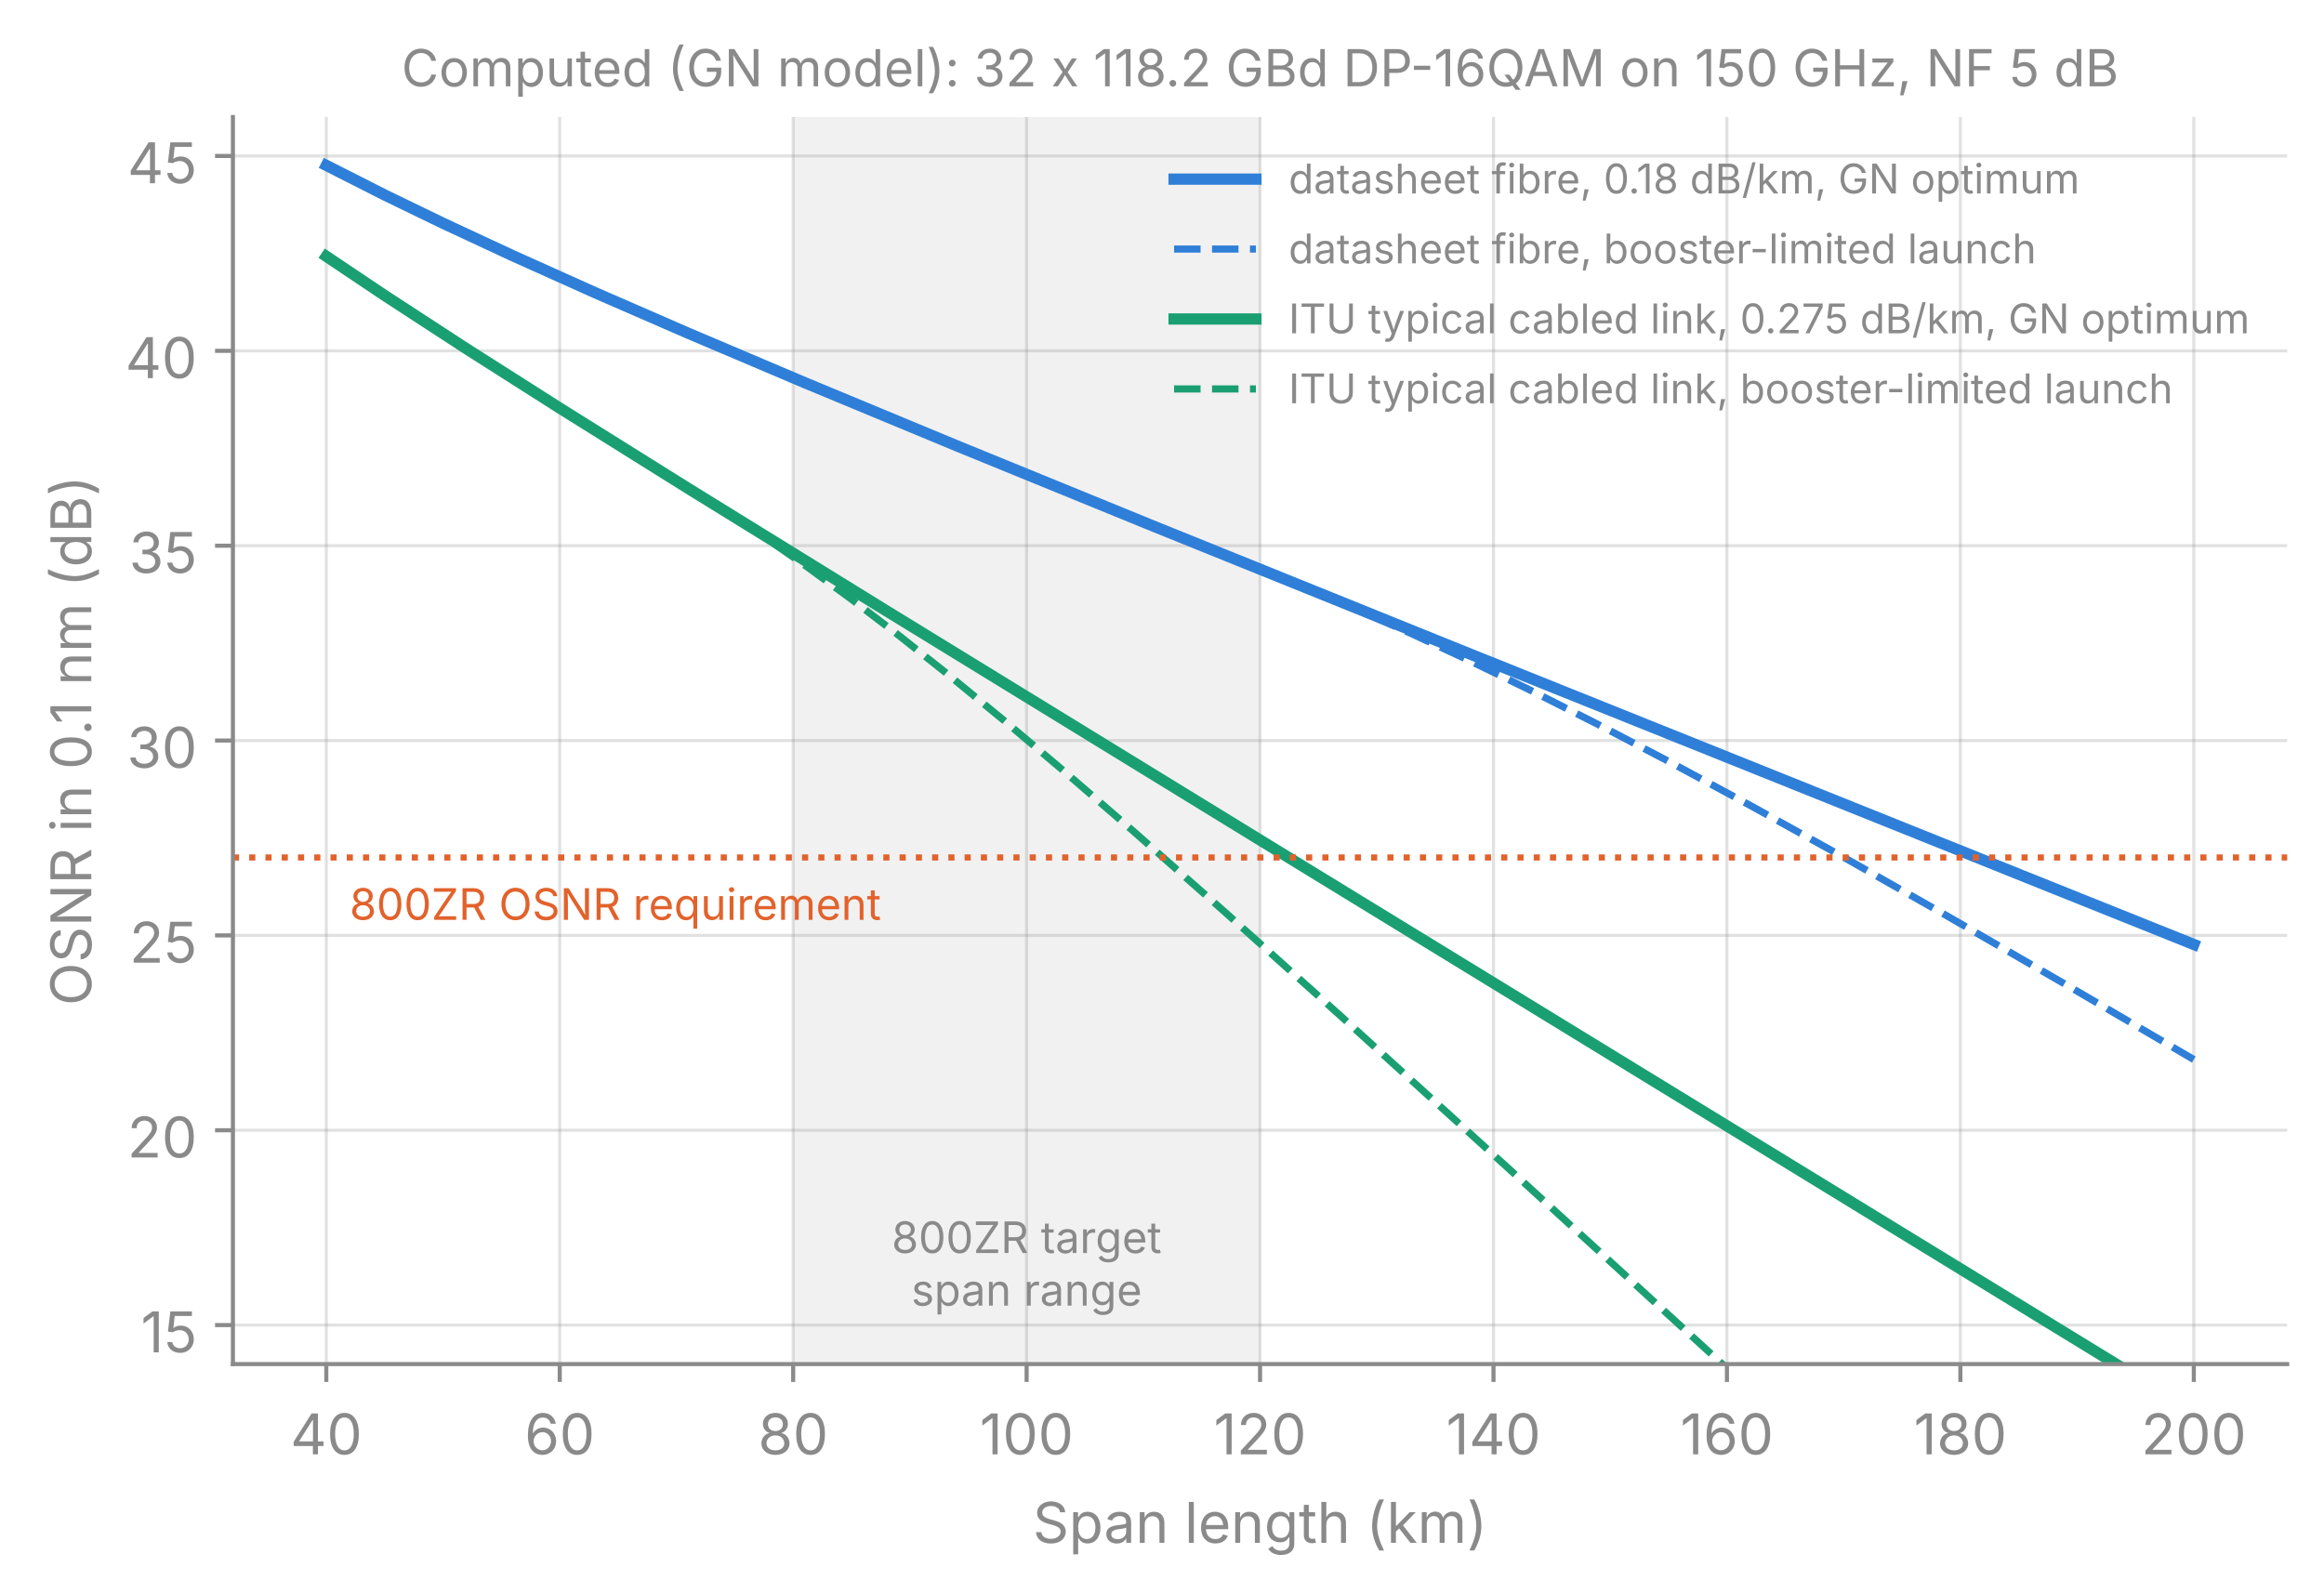
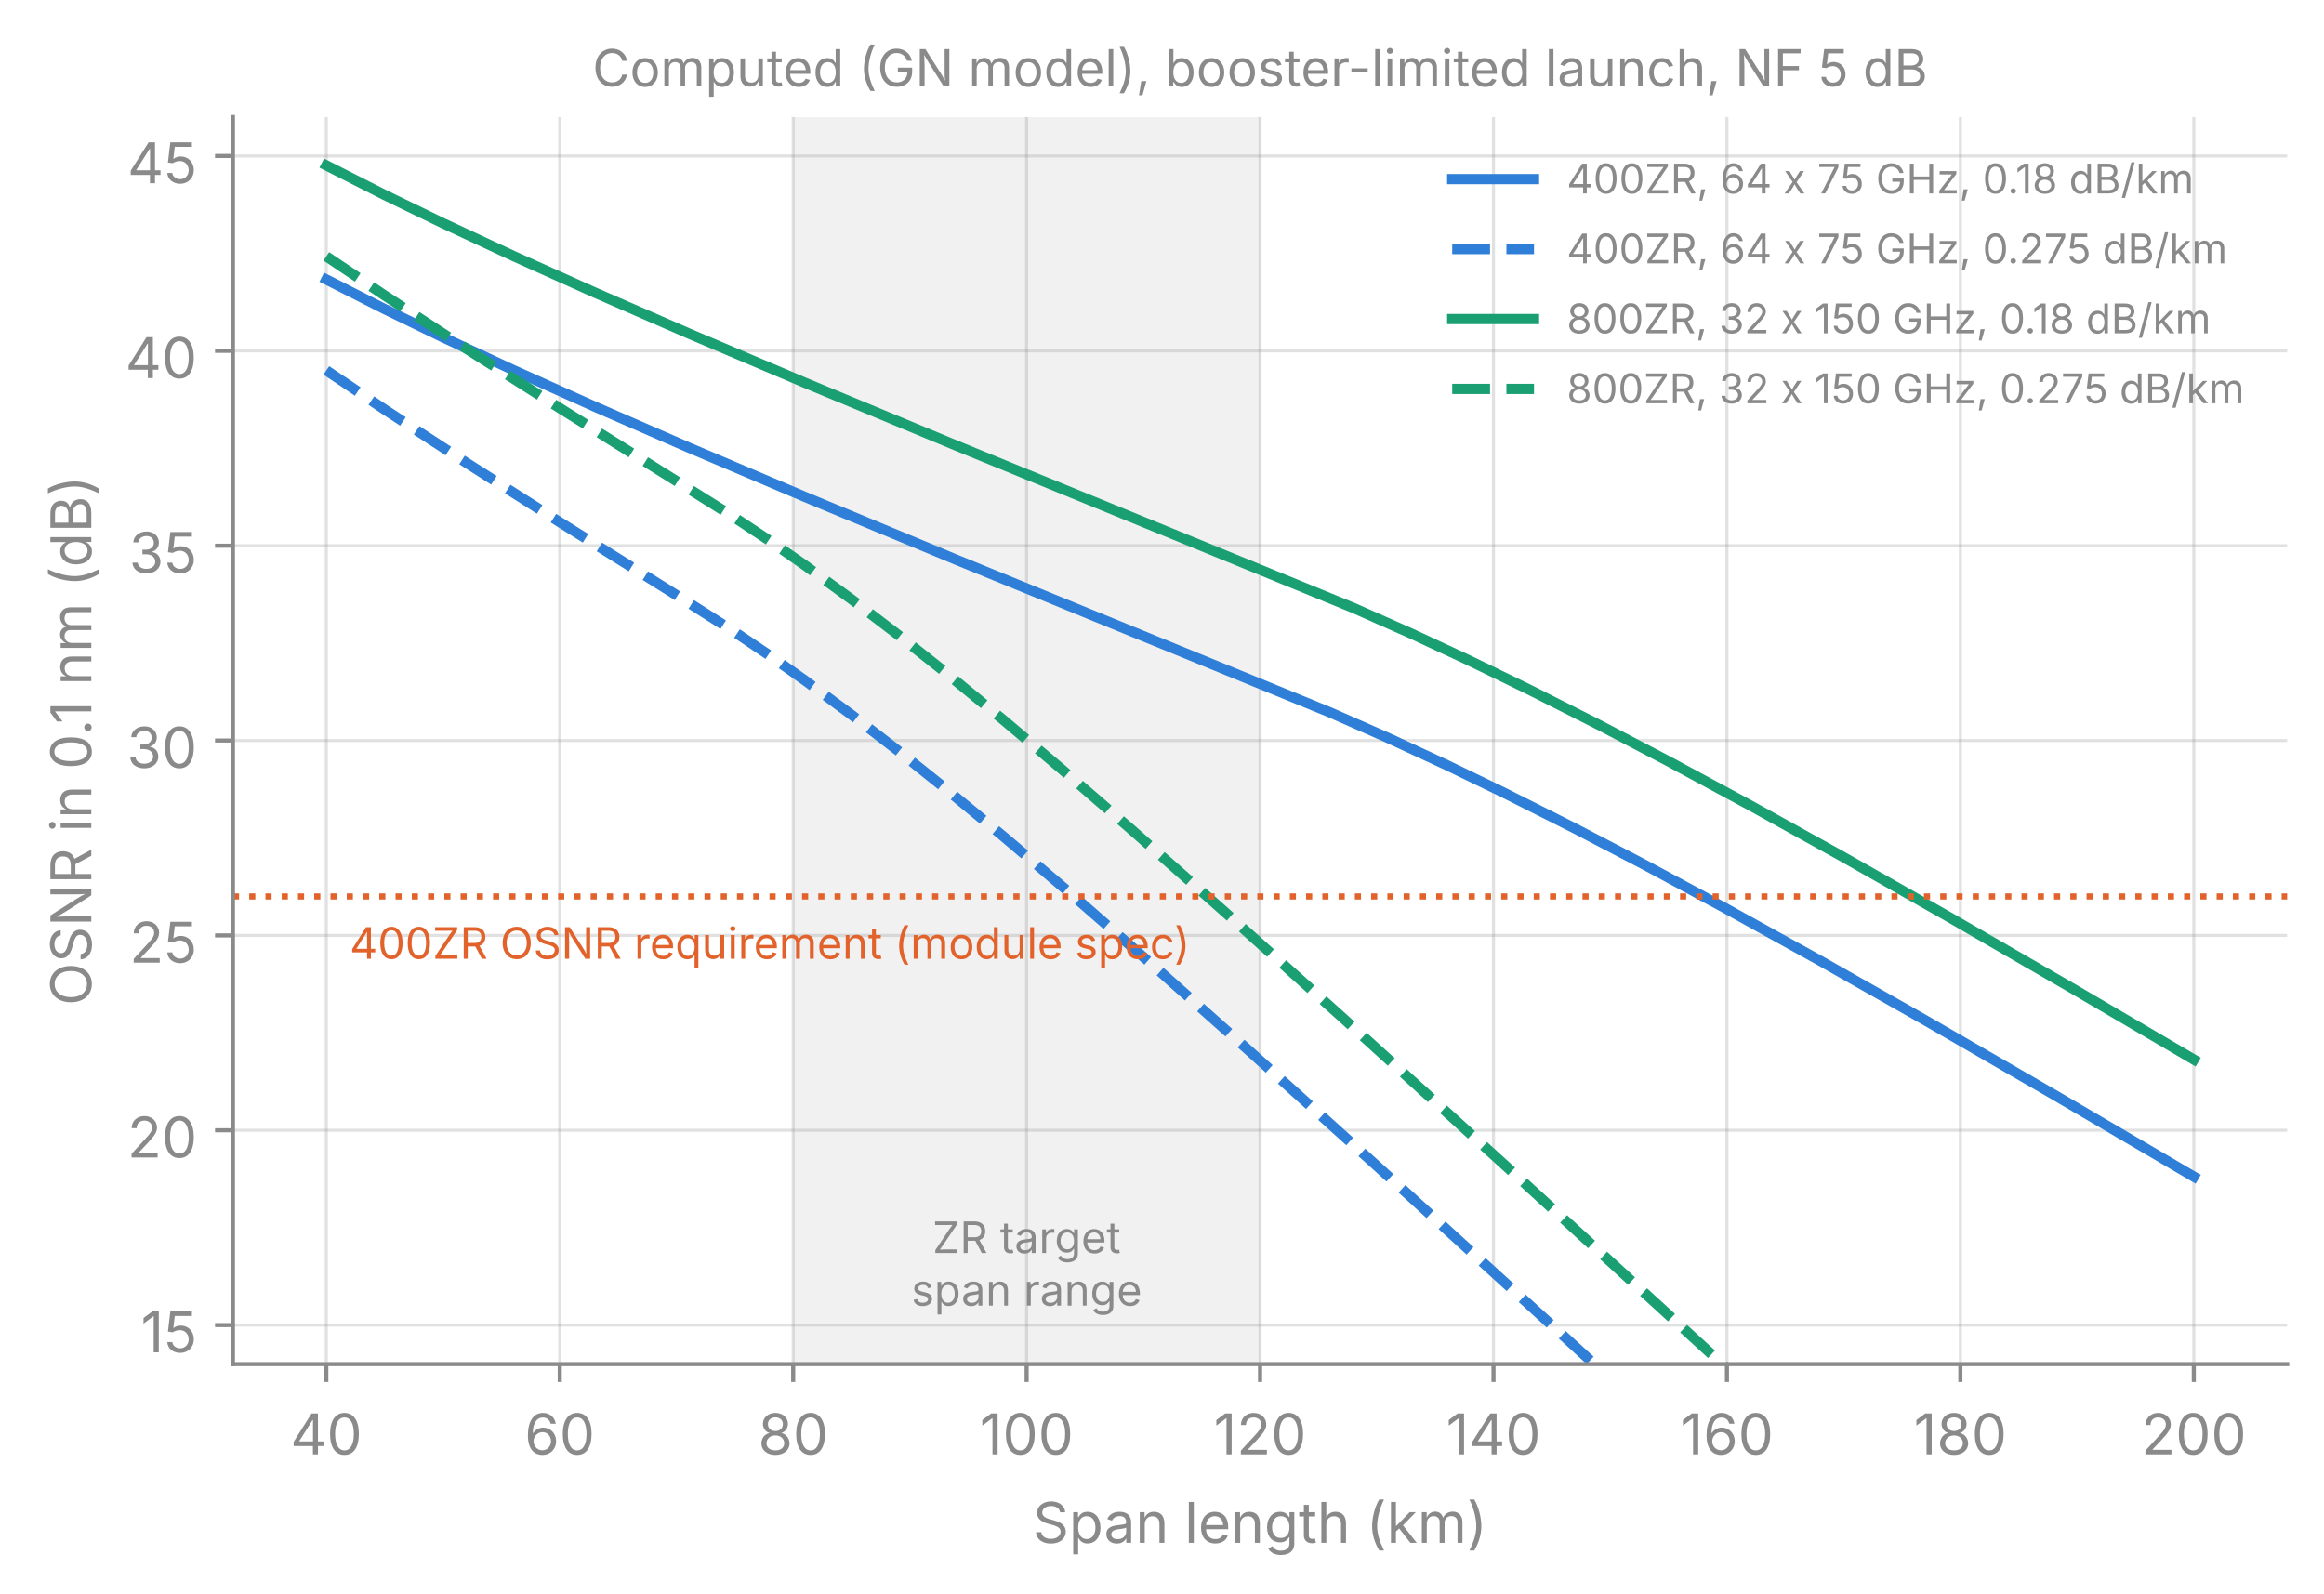
<svg xmlns="http://www.w3.org/2000/svg" xmlns:xlink="http://www.w3.org/1999/xlink" width="454.515pt" height="311.643pt" viewBox="0 0 454.515 311.643" version="1.1">
  <defs>
    <style type="text/css">*{stroke-linejoin: round; stroke-linecap: butt}</style>
  </defs>
  <g id="figure_1">
    <g id="patch_1">
      <path d="M 0 311.643  L 454.515 311.643  L 454.515 -0  L 0 -0  L 0 311.643  z " style="fill: none" />
    </g>
    <g id="axes_1">
      <g id="patch_2">
        <path d="M 45.555 266.824  L 447.315 266.824  L 447.315 22.887  L 45.555 22.887  L 45.555 266.824  z " style="fill: none" />
      </g>
      <g id="patch_3">
        <path d="M 155.126 266.824  L 246.435 266.824  L 246.435 22.887  L 155.126 22.887  z " clip-path="url(#p1f8234f887)" style="fill: #8a8a8a; opacity: 0.12" />
      </g>
      <g id="matplotlib.axis_1">
        <g id="xtick_1">
          <g id="line2d_1">
            <path d="M 63.817 266.824  L 63.817 22.887  " clip-path="url(#p1f8234f887)" style="fill: none; stroke: #8a8a8a; stroke-opacity: 0.25; stroke-width: 0.6; stroke-linecap: square" />
          </g>
          <g id="line2d_2">
            <defs>
              <path id="mb52383ad35" d="M 0 0  L 0 3.5  " style="stroke: #8a8a8a; stroke-width: 0.8" />
            </defs>
            <g>
              <use xlink:href="#mb52383ad35" x="63.817" y="266.824" style="fill: #8a8a8a; stroke: #8a8a8a; stroke-width: 0.8" />
            </g>
          </g>
          <g id="text_1">
            <text style="font-size: 11px; font-family: 'Inter', 'DejaVu Sans', 'Bitstream Vera Sans', 'Computer Modern Sans Serif', 'Lucida Grande', 'Verdana', 'Geneva', 'Lucid', 'Arial', 'Helvetica', 'Avant Garde', sans-serif; text-anchor: middle; fill: #8a8a8a" x="63.817" y="284.48" transform="rotate(-0 63.81701 284.4798)">40</text>
          </g>
        </g>
        <g id="xtick_2">
          <g id="line2d_3">
            <path d="M 109.472 266.824  L 109.472 22.887  " clip-path="url(#p1f8234f887)" style="fill: none; stroke: #8a8a8a; stroke-opacity: 0.25; stroke-width: 0.6; stroke-linecap: square" />
          </g>
          <g id="line2d_4">
            <g>
              <use xlink:href="#mb52383ad35" x="109.472" y="266.824" style="fill: #8a8a8a; stroke: #8a8a8a; stroke-width: 0.8" />
            </g>
          </g>
          <g id="text_2">
            <text style="font-size: 11px; font-family: 'Inter', 'DejaVu Sans', 'Bitstream Vera Sans', 'Computer Modern Sans Serif', 'Lucida Grande', 'Verdana', 'Geneva', 'Lucid', 'Arial', 'Helvetica', 'Avant Garde', sans-serif; text-anchor: middle; fill: #8a8a8a" x="109.472" y="284.48" transform="rotate(-0 109.4716 284.4798)">60</text>
          </g>
        </g>
        <g id="xtick_3">
          <g id="line2d_5">
            <path d="M 155.126 266.824  L 155.126 22.887  " clip-path="url(#p1f8234f887)" style="fill: none; stroke: #8a8a8a; stroke-opacity: 0.25; stroke-width: 0.6; stroke-linecap: square" />
          </g>
          <g id="line2d_6">
            <g>
              <use xlink:href="#mb52383ad35" x="155.126" y="266.824" style="fill: #8a8a8a; stroke: #8a8a8a; stroke-width: 0.8" />
            </g>
          </g>
          <g id="text_3">
            <text style="font-size: 11px; font-family: 'Inter', 'DejaVu Sans', 'Bitstream Vera Sans', 'Computer Modern Sans Serif', 'Lucida Grande', 'Verdana', 'Geneva', 'Lucid', 'Arial', 'Helvetica', 'Avant Garde', sans-serif; text-anchor: middle; fill: #8a8a8a" x="155.126" y="284.48" transform="rotate(-0 155.1261 284.4798)">80</text>
          </g>
        </g>
        <g id="xtick_4">
          <g id="line2d_7">
            <path d="M 200.781 266.824  L 200.781 22.887  " clip-path="url(#p1f8234f887)" style="fill: none; stroke: #8a8a8a; stroke-opacity: 0.25; stroke-width: 0.6; stroke-linecap: square" />
          </g>
          <g id="line2d_8">
            <g>
              <use xlink:href="#mb52383ad35" x="200.781" y="266.824" style="fill: #8a8a8a; stroke: #8a8a8a; stroke-width: 0.8" />
            </g>
          </g>
          <g id="text_4">
            <text style="font-size: 11px; font-family: 'Inter', 'DejaVu Sans', 'Bitstream Vera Sans', 'Computer Modern Sans Serif', 'Lucida Grande', 'Verdana', 'Geneva', 'Lucid', 'Arial', 'Helvetica', 'Avant Garde', sans-serif; text-anchor: middle; fill: #8a8a8a" x="200.781" y="284.48" transform="rotate(-0 200.7807 284.4798)">100</text>
          </g>
        </g>
        <g id="xtick_5">
          <g id="line2d_9">
            <path d="M 246.435 266.824  L 246.435 22.887  " clip-path="url(#p1f8234f887)" style="fill: none; stroke: #8a8a8a; stroke-opacity: 0.25; stroke-width: 0.6; stroke-linecap: square" />
          </g>
          <g id="line2d_10">
            <g>
              <use xlink:href="#mb52383ad35" x="246.435" y="266.824" style="fill: #8a8a8a; stroke: #8a8a8a; stroke-width: 0.8" />
            </g>
          </g>
          <g id="text_5">
            <text style="font-size: 11px; font-family: 'Inter', 'DejaVu Sans', 'Bitstream Vera Sans', 'Computer Modern Sans Serif', 'Lucida Grande', 'Verdana', 'Geneva', 'Lucid', 'Arial', 'Helvetica', 'Avant Garde', sans-serif; text-anchor: middle; fill: #8a8a8a" x="246.435" y="284.48" transform="rotate(-0 246.4352 284.4798)">120</text>
          </g>
        </g>
        <g id="xtick_6">
          <g id="line2d_11">
            <path d="M 292.09 266.824  L 292.09 22.887  " clip-path="url(#p1f8234f887)" style="fill: none; stroke: #8a8a8a; stroke-opacity: 0.25; stroke-width: 0.6; stroke-linecap: square" />
          </g>
          <g id="line2d_12">
            <g>
              <use xlink:href="#mb52383ad35" x="292.09" y="266.824" style="fill: #8a8a8a; stroke: #8a8a8a; stroke-width: 0.8" />
            </g>
          </g>
          <g id="text_6">
            <text style="font-size: 11px; font-family: 'Inter', 'DejaVu Sans', 'Bitstream Vera Sans', 'Computer Modern Sans Serif', 'Lucida Grande', 'Verdana', 'Geneva', 'Lucid', 'Arial', 'Helvetica', 'Avant Garde', sans-serif; text-anchor: middle; fill: #8a8a8a" x="292.09" y="284.48" transform="rotate(-0 292.0897 284.4798)">140</text>
          </g>
        </g>
        <g id="xtick_7">
          <g id="line2d_13">
            <path d="M 337.744 266.824  L 337.744 22.887  " clip-path="url(#p1f8234f887)" style="fill: none; stroke: #8a8a8a; stroke-opacity: 0.25; stroke-width: 0.6; stroke-linecap: square" />
          </g>
          <g id="line2d_14">
            <g>
              <use xlink:href="#mb52383ad35" x="337.744" y="266.824" style="fill: #8a8a8a; stroke: #8a8a8a; stroke-width: 0.8" />
            </g>
          </g>
          <g id="text_7">
            <text style="font-size: 11px; font-family: 'Inter', 'DejaVu Sans', 'Bitstream Vera Sans', 'Computer Modern Sans Serif', 'Lucida Grande', 'Verdana', 'Geneva', 'Lucid', 'Arial', 'Helvetica', 'Avant Garde', sans-serif; text-anchor: middle; fill: #8a8a8a" x="337.744" y="284.48" transform="rotate(-0 337.7443 284.4798)">160</text>
          </g>
        </g>
        <g id="xtick_8">
          <g id="line2d_15">
            <path d="M 383.399 266.824  L 383.399 22.887  " clip-path="url(#p1f8234f887)" style="fill: none; stroke: #8a8a8a; stroke-opacity: 0.25; stroke-width: 0.6; stroke-linecap: square" />
          </g>
          <g id="line2d_16">
            <g>
              <use xlink:href="#mb52383ad35" x="383.399" y="266.824" style="fill: #8a8a8a; stroke: #8a8a8a; stroke-width: 0.8" />
            </g>
          </g>
          <g id="text_8">
            <text style="font-size: 11px; font-family: 'Inter', 'DejaVu Sans', 'Bitstream Vera Sans', 'Computer Modern Sans Serif', 'Lucida Grande', 'Verdana', 'Geneva', 'Lucid', 'Arial', 'Helvetica', 'Avant Garde', sans-serif; text-anchor: middle; fill: #8a8a8a" x="383.399" y="284.48" transform="rotate(-0 383.3988 284.4798)">180</text>
          </g>
        </g>
        <g id="xtick_9">
          <g id="line2d_17">
            <path d="M 429.053 266.824  L 429.053 22.887  " clip-path="url(#p1f8234f887)" style="fill: none; stroke: #8a8a8a; stroke-opacity: 0.25; stroke-width: 0.6; stroke-linecap: square" />
          </g>
          <g id="line2d_18">
            <g>
              <use xlink:href="#mb52383ad35" x="429.053" y="266.824" style="fill: #8a8a8a; stroke: #8a8a8a; stroke-width: 0.8" />
            </g>
          </g>
          <g id="text_9">
            <text style="font-size: 11px; font-family: 'Inter', 'DejaVu Sans', 'Bitstream Vera Sans', 'Computer Modern Sans Serif', 'Lucida Grande', 'Verdana', 'Geneva', 'Lucid', 'Arial', 'Helvetica', 'Avant Garde', sans-serif; text-anchor: middle; fill: #8a8a8a" x="429.053" y="284.48" transform="rotate(-0 429.0534 284.4798)">200</text>
          </g>
        </g>
        <g id="text_10">
          <text style="font-size: 11px; font-family: 'Inter', 'DejaVu Sans', 'Bitstream Vera Sans', 'Computer Modern Sans Serif', 'Lucida Grande', 'Verdana', 'Geneva', 'Lucid', 'Arial', 'Helvetica', 'Avant Garde', sans-serif; text-anchor: middle; fill: #8a8a8a" x="246.435" y="301.789" transform="rotate(-0 246.4352 301.7893)">Span length (km)</text>
        </g>
      </g>
      <g id="matplotlib.axis_2">
        <g id="ytick_1">
          <g id="line2d_19">
            <path d="M 45.555 259.2  L 447.315 259.2  " clip-path="url(#p1f8234f887)" style="fill: none; stroke: #8a8a8a; stroke-opacity: 0.25; stroke-width: 0.6; stroke-linecap: square" />
          </g>
          <g id="line2d_20">
            <defs>
              <path id="md8cf2b4a91" d="M 0 0  L -3.5 0  " style="stroke: #8a8a8a; stroke-width: 0.8" />
            </defs>
            <g>
              <use xlink:href="#md8cf2b4a91" x="45.555" y="259.2" style="fill: #8a8a8a; stroke: #8a8a8a; stroke-width: 0.8" />
            </g>
          </g>
          <g id="text_11">
            <text style="font-size: 11px; font-family: 'Inter', 'DejaVu Sans', 'Bitstream Vera Sans', 'Computer Modern Sans Serif', 'Lucida Grande', 'Verdana', 'Geneva', 'Lucid', 'Arial', 'Helvetica', 'Avant Garde', sans-serif; text-anchor: end; fill: #8a8a8a" x="38.555" y="264.529" transform="rotate(-0 38.55519 264.5286)">15</text>
          </g>
        </g>
        <g id="ytick_2">
          <g id="line2d_21">
            <path d="M 45.555 221.085  L 447.315 221.085  " clip-path="url(#p1f8234f887)" style="fill: none; stroke: #8a8a8a; stroke-opacity: 0.25; stroke-width: 0.6; stroke-linecap: square" />
          </g>
          <g id="line2d_22">
            <g>
              <use xlink:href="#md8cf2b4a91" x="45.555" y="221.085" style="fill: #8a8a8a; stroke: #8a8a8a; stroke-width: 0.8" />
            </g>
          </g>
          <g id="text_12">
            <text style="font-size: 11px; font-family: 'Inter', 'DejaVu Sans', 'Bitstream Vera Sans', 'Computer Modern Sans Serif', 'Lucida Grande', 'Verdana', 'Geneva', 'Lucid', 'Arial', 'Helvetica', 'Avant Garde', sans-serif; text-anchor: end; fill: #8a8a8a" x="38.555" y="226.414" transform="rotate(-0 38.55519 226.4136)">20</text>
          </g>
        </g>
        <g id="ytick_3">
          <g id="line2d_23">
            <path d="M 45.555 182.97  L 447.315 182.97  " clip-path="url(#p1f8234f887)" style="fill: none; stroke: #8a8a8a; stroke-opacity: 0.25; stroke-width: 0.6; stroke-linecap: square" />
          </g>
          <g id="line2d_24">
            <g>
              <use xlink:href="#md8cf2b4a91" x="45.555" y="182.97" style="fill: #8a8a8a; stroke: #8a8a8a; stroke-width: 0.8" />
            </g>
          </g>
          <g id="text_13">
            <text style="font-size: 11px; font-family: 'Inter', 'DejaVu Sans', 'Bitstream Vera Sans', 'Computer Modern Sans Serif', 'Lucida Grande', 'Verdana', 'Geneva', 'Lucid', 'Arial', 'Helvetica', 'Avant Garde', sans-serif; text-anchor: end; fill: #8a8a8a" x="38.555" y="188.299" transform="rotate(-0 38.55519 188.2986)">25</text>
          </g>
        </g>
        <g id="ytick_4">
          <g id="line2d_25">
            <path d="M 45.555 144.856  L 447.315 144.856  " clip-path="url(#p1f8234f887)" style="fill: none; stroke: #8a8a8a; stroke-opacity: 0.25; stroke-width: 0.6; stroke-linecap: square" />
          </g>
          <g id="line2d_26">
            <g>
              <use xlink:href="#md8cf2b4a91" x="45.555" y="144.856" style="fill: #8a8a8a; stroke: #8a8a8a; stroke-width: 0.8" />
            </g>
          </g>
          <g id="text_14">
            <text style="font-size: 11px; font-family: 'Inter', 'DejaVu Sans', 'Bitstream Vera Sans', 'Computer Modern Sans Serif', 'Lucida Grande', 'Verdana', 'Geneva', 'Lucid', 'Arial', 'Helvetica', 'Avant Garde', sans-serif; text-anchor: end; fill: #8a8a8a" x="38.555" y="150.184" transform="rotate(-0 38.55519 150.1836)">30</text>
          </g>
        </g>
        <g id="ytick_5">
          <g id="line2d_27">
            <path d="M 45.555 106.74  L 447.315 106.74  " clip-path="url(#p1f8234f887)" style="fill: none; stroke: #8a8a8a; stroke-opacity: 0.25; stroke-width: 0.6; stroke-linecap: square" />
          </g>
          <g id="line2d_28">
            <g>
              <use xlink:href="#md8cf2b4a91" x="45.555" y="106.74" style="fill: #8a8a8a; stroke: #8a8a8a; stroke-width: 0.8" />
            </g>
          </g>
          <g id="text_15">
            <text style="font-size: 11px; font-family: 'Inter', 'DejaVu Sans', 'Bitstream Vera Sans', 'Computer Modern Sans Serif', 'Lucida Grande', 'Verdana', 'Geneva', 'Lucid', 'Arial', 'Helvetica', 'Avant Garde', sans-serif; text-anchor: end; fill: #8a8a8a" x="38.555" y="112.069" transform="rotate(-0 38.55519 112.0686)">35</text>
          </g>
        </g>
        <g id="ytick_6">
          <g id="line2d_29">
            <path d="M 45.555 68.626  L 447.315 68.626  " clip-path="url(#p1f8234f887)" style="fill: none; stroke: #8a8a8a; stroke-opacity: 0.25; stroke-width: 0.6; stroke-linecap: square" />
          </g>
          <g id="line2d_30">
            <g>
              <use xlink:href="#md8cf2b4a91" x="45.555" y="68.626" style="fill: #8a8a8a; stroke: #8a8a8a; stroke-width: 0.8" />
            </g>
          </g>
          <g id="text_16">
            <text style="font-size: 11px; font-family: 'Inter', 'DejaVu Sans', 'Bitstream Vera Sans', 'Computer Modern Sans Serif', 'Lucida Grande', 'Verdana', 'Geneva', 'Lucid', 'Arial', 'Helvetica', 'Avant Garde', sans-serif; text-anchor: end; fill: #8a8a8a" x="38.555" y="73.954" transform="rotate(-0 38.55519 73.95363)">40</text>
          </g>
        </g>
        <g id="ytick_7">
          <g id="line2d_31">
            <path d="M 45.555 30.511  L 447.315 30.511  " clip-path="url(#p1f8234f887)" style="fill: none; stroke: #8a8a8a; stroke-opacity: 0.25; stroke-width: 0.6; stroke-linecap: square" />
          </g>
          <g id="line2d_32">
            <g>
              <use xlink:href="#md8cf2b4a91" x="45.555" y="30.511" style="fill: #8a8a8a; stroke: #8a8a8a; stroke-width: 0.8" />
            </g>
          </g>
          <g id="text_17">
            <text style="font-size: 11px; font-family: 'Inter', 'DejaVu Sans', 'Bitstream Vera Sans', 'Computer Modern Sans Serif', 'Lucida Grande', 'Verdana', 'Geneva', 'Lucid', 'Arial', 'Helvetica', 'Avant Garde', sans-serif; text-anchor: end; fill: #8a8a8a" x="38.555" y="35.839" transform="rotate(-0 38.55519 35.83863)">45</text>
          </g>
        </g>
        <g id="text_18">
          <text style="font-size: 11px; font-family: 'Inter', 'DejaVu Sans', 'Bitstream Vera Sans', 'Computer Modern Sans Serif', 'Lucida Grande', 'Verdana', 'Geneva', 'Lucid', 'Arial', 'Helvetica', 'Avant Garde', sans-serif; text-anchor: middle; fill: #8a8a8a" x="17.856" y="144.856" transform="rotate(-90 17.85625 144.8555)">OSNR in 0.1 nm (dB)</text>
        </g>
      </g>
      <g id="line2d_33">
-         <path d="M 63.817 32.351  L 75.231 38.14  L 86.644 43.67  L 100.341 50.048  L 116.32 57.225  L 134.582 65.179  L 157.409 74.867  L 187.084 87.19  L 225.891 103.043  L 285.242 127.021  L 401.661 173.761  L 429.053 184.743  L 429.053 184.743  " clip-path="url(#p1f8234f887)" style="fill: none; stroke: #2f7fd8; stroke-width: 2.2; stroke-linecap: square" />
+         <path d="M 63.817 54.671  L 75.231 60.46  L 86.644 65.99  L 100.341 72.368  L 116.32 79.546  L 134.582 87.5  L 157.409 97.187  L 187.084 109.51  L 225.891 125.363  L 260.132 139.356  L 271.545 144.383  L 282.959 149.669  L 294.372 155.187  L 308.069 162.08  L 321.765 169.227  L 337.744 177.83  L 356.006 187.941  L 376.551 199.588  L 401.661 214.101  L 429.053 230.166  L 429.053 230.166  " clip-path="url(#p1f8234f887)" style="fill: none; stroke: #2f7fd8; stroke-width: 2; stroke-linecap: square" />
      </g>
      <g id="line2d_34">
-         <path d="M 63.817 32.351  L 75.231 38.14  L 86.644 43.67  L 100.341 50.048  L 116.32 57.225  L 134.582 65.179  L 157.409 74.867  L 187.084 87.19  L 225.891 103.043  L 264.697 118.915  L 276.111 123.974  L 287.524 129.289  L 298.938 134.834  L 312.634 141.754  L 326.331 148.924  L 342.31 157.55  L 360.572 167.682  L 381.116 179.345  L 406.226 193.872  L 429.053 207.255  L 429.053 207.255  " clip-path="url(#p1f8234f887)" style="fill: none; stroke-dasharray: 5.18,2.24; stroke-dashoffset: 0; stroke: #2f7fd8; stroke-width: 1.4" />
+         <path d="M 63.817 72.454  L 75.231 80.107  L 91.21 90.517  L 109.472 102.137  L 134.582 117.841  L 143.712 123.642  L 150.561 128.256  L 157.409 133.084  L 166.54 139.823  L 175.671 146.865  L 184.802 154.165  L 196.215 163.587  L 209.912 175.237  L 225.891 189.171  L 244.152 205.404  L 269.262 228.047  L 305.786 261.323  L 361.8 312.643  L 361.8 312.643  " clip-path="url(#p1f8234f887)" style="fill: none; stroke-dasharray: 7.4,3.2; stroke-dashoffset: 0; stroke: #2f7fd8; stroke-width: 2" />
      </g>
      <g id="line2d_35">
-         <path d="M 63.817 50.144  L 75.231 57.796  L 91.21 68.206  L 109.472 79.827  L 134.582 95.531  L 173.388 119.504  L 248.718 165.72  L 429.053 276.14  L 429.053 276.14  " clip-path="url(#p1f8234f887)" style="fill: none; stroke: #1a9f73; stroke-width: 2.2; stroke-linecap: square" />
+         <path d="M 63.817 32.351  L 75.231 38.14  L 86.644 43.67  L 100.341 50.048  L 116.32 57.225  L 134.582 65.179  L 157.409 74.867  L 187.084 87.19  L 225.891 103.043  L 264.697 118.915  L 276.111 123.974  L 287.524 129.289  L 298.938 134.834  L 312.634 141.754  L 326.331 148.924  L 342.31 157.55  L 360.572 167.682  L 381.116 179.345  L 406.226 193.872  L 429.053 207.255  L 429.053 207.255  " clip-path="url(#p1f8234f887)" style="fill: none; stroke: #1a9f73; stroke-width: 2; stroke-linecap: square" />
      </g>
      <g id="line2d_36">
-         <path d="M 63.817 50.144  L 75.231 57.796  L 91.21 68.206  L 109.472 79.827  L 134.582 95.531  L 143.712 101.263  L 150.561 105.805  L 157.409 110.567  L 166.54 117.228  L 175.671 124.204  L 184.802 131.447  L 196.215 140.813  L 207.629 150.456  L 221.325 162.302  L 239.587 178.43  L 262.414 198.928  L 294.372 227.963  L 346.875 276.008  L 386.805 312.643  L 386.805 312.643  " clip-path="url(#p1f8234f887)" style="fill: none; stroke-dasharray: 5.18,2.24; stroke-dashoffset: 0; stroke: #1a9f73; stroke-width: 1.4" />
+         <path d="M 63.817 50.144  L 75.231 57.796  L 91.21 68.206  L 109.472 79.827  L 134.582 95.531  L 143.712 101.263  L 150.561 105.805  L 157.409 110.567  L 166.54 117.228  L 175.671 124.204  L 184.802 131.447  L 196.215 140.813  L 207.629 150.456  L 221.325 162.302  L 239.587 178.43  L 262.414 198.928  L 294.372 227.963  L 346.875 276.008  L 386.805 312.643  L 386.805 312.643  " clip-path="url(#p1f8234f887)" style="fill: none; stroke-dasharray: 7.4,3.2; stroke-dashoffset: 0; stroke: #1a9f73; stroke-width: 2" />
      </g>
      <g id="line2d_37">
-         <path d="M 45.555 167.725  L 447.315 167.725  " clip-path="url(#p1f8234f887)" style="fill: none; stroke-dasharray: 1.2,1.98; stroke-dashoffset: 0; stroke: #e2622c; stroke-width: 1.2" />
+         <path d="M 45.555 175.347  L 447.315 175.347  " clip-path="url(#p1f8234f887)" style="fill: none; stroke-dasharray: 1.2,1.98; stroke-dashoffset: 0; stroke: #e2622c; stroke-width: 1.2" />
      </g>
      <g id="patch_4">
        <path d="M 45.555 266.824  L 45.555 22.887  " style="fill: none; stroke: #8a8a8a; stroke-width: 0.8; stroke-linejoin: miter; stroke-linecap: square" />
      </g>
      <g id="patch_5">
        <path d="M 45.555 266.824  L 447.315 266.824  " style="fill: none; stroke: #8a8a8a; stroke-width: 0.8; stroke-linejoin: miter; stroke-linecap: square" />
      </g>
      <g id="text_19">
-         <text style="font-size: 8.5px; font-family: 'Inter', 'DejaVu Sans', 'Bitstream Vera Sans', 'Computer Modern Sans Serif', 'Lucida Grande', 'Verdana', 'Geneva', 'Lucid', 'Arial', 'Helvetica', 'Avant Garde', sans-serif; text-anchor: start; fill: #e2622c" x="68.382" y="179.921" transform="rotate(-0 68.38247 179.9213)">800ZR OSNR requirement</text>
+         <text style="font-size: 8.5px; font-family: 'Inter', 'DejaVu Sans', 'Bitstream Vera Sans', 'Computer Modern Sans Serif', 'Lucida Grande', 'Verdana', 'Geneva', 'Lucid', 'Arial', 'Helvetica', 'Avant Garde', sans-serif; text-anchor: start; fill: #e2622c" x="68.382" y="187.544" transform="rotate(-0 68.38247 187.5443)">400ZR OSNR requirement (module spec)</text>
      </g>
      <g id="text_20">
-         <text style="font-size: 8.5px; font-family: 'Inter', 'DejaVu Sans', 'Bitstream Vera Sans', 'Computer Modern Sans Serif', 'Lucida Grande', 'Verdana', 'Geneva', 'Lucid', 'Arial', 'Helvetica', 'Avant Garde', sans-serif; fill: #8a8a8a" transform="translate(174.3835 245.1043)">800ZR target</text>
+         <text style="font-size: 8.5px; font-family: 'Inter', 'DejaVu Sans', 'Bitstream Vera Sans', 'Computer Modern Sans Serif', 'Lucida Grande', 'Verdana', 'Geneva', 'Lucid', 'Arial', 'Helvetica', 'Avant Garde', sans-serif; fill: #8a8a8a" transform="translate(182.3755 245.1043)">ZR target</text>
        <text style="font-size: 8.5px; font-family: 'Inter', 'DejaVu Sans', 'Bitstream Vera Sans', 'Computer Modern Sans Serif', 'Lucida Grande', 'Verdana', 'Geneva', 'Lucid', 'Arial', 'Helvetica', 'Avant Garde', sans-serif; fill: #8a8a8a" transform="translate(178.2191 255.389)">span range</text>
      </g>
      <g id="text_21">
-         <text style="font-size: 10px; font-family: 'Inter', 'DejaVu Sans', 'Bitstream Vera Sans', 'Computer Modern Sans Serif', 'Lucida Grande', 'Verdana', 'Geneva', 'Lucid', 'Arial', 'Helvetica', 'Avant Garde', sans-serif; text-anchor: middle; fill: #8a8a8a" x="246.435" y="16.887" transform="rotate(-0 246.4352 16.8875)">Computed (GN model): 32 x 118.2 GBd DP-16QAM on 150 GHz, NF 5 dB</text>
+         <text style="font-size: 10px; font-family: 'Inter', 'DejaVu Sans', 'Bitstream Vera Sans', 'Computer Modern Sans Serif', 'Lucida Grande', 'Verdana', 'Geneva', 'Lucid', 'Arial', 'Helvetica', 'Avant Garde', sans-serif; text-anchor: middle; fill: #8a8a8a" x="246.435" y="16.887" transform="rotate(-0 246.4352 16.8875)">Computed (GN model), booster-limited launch, NF 5 dB</text>
      </g>
      <g id="legend_1">
        <g id="line2d_38">
-           <path d="M 229.621 35.038  L 237.621 35.038  L 245.621 35.038  " style="fill: none; stroke: #2f7fd8; stroke-width: 2.2; stroke-linecap: square" />
+           <path d="M 284.015 35.038  L 292.015 35.038  L 300.015 35.038  " style="fill: none; stroke: #2f7fd8; stroke-width: 2; stroke-linecap: square" />
        </g>
        <g id="text_22">
-           <text style="font-size: 8px; font-family: 'Inter', 'DejaVu Sans', 'Bitstream Vera Sans', 'Computer Modern Sans Serif', 'Lucida Grande', 'Verdana', 'Geneva', 'Lucid', 'Arial', 'Helvetica', 'Avant Garde', sans-serif; text-anchor: start; fill: #8a8a8a" x="252.021" y="37.837" transform="rotate(-0 252.0214 37.8375)">datasheet fibre, 0.18 dB/km, GN optimum</text>
+           <text style="font-size: 8px; font-family: 'Inter', 'DejaVu Sans', 'Bitstream Vera Sans', 'Computer Modern Sans Serif', 'Lucida Grande', 'Verdana', 'Geneva', 'Lucid', 'Arial', 'Helvetica', 'Avant Garde', sans-serif; text-anchor: start; fill: #8a8a8a" x="306.415" y="37.837" transform="rotate(-0 306.4152 37.8375)">400ZR, 64 x 75 GHz, 0.18 dB/km</text>
        </g>
        <g id="line2d_39">
-           <path d="M 229.621 48.717  L 237.621 48.717  L 245.621 48.717  " style="fill: none; stroke-dasharray: 5.18,2.24; stroke-dashoffset: 0; stroke: #2f7fd8; stroke-width: 1.4" />
+           <path d="M 284.015 48.717  L 292.015 48.717  L 300.015 48.717  " style="fill: none; stroke-dasharray: 7.4,3.2; stroke-dashoffset: 0; stroke: #2f7fd8; stroke-width: 2" />
        </g>
        <g id="text_23">
-           <text style="font-size: 8px; font-family: 'Inter', 'DejaVu Sans', 'Bitstream Vera Sans', 'Computer Modern Sans Serif', 'Lucida Grande', 'Verdana', 'Geneva', 'Lucid', 'Arial', 'Helvetica', 'Avant Garde', sans-serif; text-anchor: start; fill: #8a8a8a" x="252.021" y="51.517" transform="rotate(-0 252.0214 51.51719)">datasheet fibre, booster-limited launch</text>
+           <text style="font-size: 8px; font-family: 'Inter', 'DejaVu Sans', 'Bitstream Vera Sans', 'Computer Modern Sans Serif', 'Lucida Grande', 'Verdana', 'Geneva', 'Lucid', 'Arial', 'Helvetica', 'Avant Garde', sans-serif; text-anchor: start; fill: #8a8a8a" x="306.415" y="51.517" transform="rotate(-0 306.4152 51.51719)">400ZR, 64 x 75 GHz, 0.275 dB/km</text>
        </g>
        <g id="line2d_40">
-           <path d="M 229.621 62.397  L 237.621 62.397  L 245.621 62.397  " style="fill: none; stroke: #1a9f73; stroke-width: 2.2; stroke-linecap: square" />
+           <path d="M 284.015 62.397  L 292.015 62.397  L 300.015 62.397  " style="fill: none; stroke: #1a9f73; stroke-width: 2; stroke-linecap: square" />
        </g>
        <g id="text_24">
-           <text style="font-size: 8px; font-family: 'Inter', 'DejaVu Sans', 'Bitstream Vera Sans', 'Computer Modern Sans Serif', 'Lucida Grande', 'Verdana', 'Geneva', 'Lucid', 'Arial', 'Helvetica', 'Avant Garde', sans-serif; text-anchor: start; fill: #8a8a8a" x="252.021" y="65.197" transform="rotate(-0 252.0214 65.19688)">ITU typical cabled link, 0.275 dB/km, GN optimum</text>
+           <text style="font-size: 8px; font-family: 'Inter', 'DejaVu Sans', 'Bitstream Vera Sans', 'Computer Modern Sans Serif', 'Lucida Grande', 'Verdana', 'Geneva', 'Lucid', 'Arial', 'Helvetica', 'Avant Garde', sans-serif; text-anchor: start; fill: #8a8a8a" x="306.415" y="65.197" transform="rotate(-0 306.4152 65.19688)">800ZR, 32 x 150 GHz, 0.18 dB/km</text>
        </g>
        <g id="line2d_41">
-           <path d="M 229.621 76.077  L 237.621 76.077  L 245.621 76.077  " style="fill: none; stroke-dasharray: 5.18,2.24; stroke-dashoffset: 0; stroke: #1a9f73; stroke-width: 1.4" />
+           <path d="M 284.015 76.077  L 292.015 76.077  L 300.015 76.077  " style="fill: none; stroke-dasharray: 7.4,3.2; stroke-dashoffset: 0; stroke: #1a9f73; stroke-width: 2" />
        </g>
        <g id="text_25">
-           <text style="font-size: 8px; font-family: 'Inter', 'DejaVu Sans', 'Bitstream Vera Sans', 'Computer Modern Sans Serif', 'Lucida Grande', 'Verdana', 'Geneva', 'Lucid', 'Arial', 'Helvetica', 'Avant Garde', sans-serif; text-anchor: start; fill: #8a8a8a" x="252.021" y="78.877" transform="rotate(-0 252.0214 78.87656)">ITU typical cabled link, booster-limited launch</text>
+           <text style="font-size: 8px; font-family: 'Inter', 'DejaVu Sans', 'Bitstream Vera Sans', 'Computer Modern Sans Serif', 'Lucida Grande', 'Verdana', 'Geneva', 'Lucid', 'Arial', 'Helvetica', 'Avant Garde', sans-serif; text-anchor: start; fill: #8a8a8a" x="306.415" y="78.877" transform="rotate(-0 306.4152 78.87656)">800ZR, 32 x 150 GHz, 0.275 dB/km</text>
        </g>
      </g>
    </g>
  </g>
  <defs>
    <clipPath id="p1f8234f887">
      <rect x="45.555" y="22.887" width="401.76" height="243.936" />
    </clipPath>
  </defs>
</svg>
